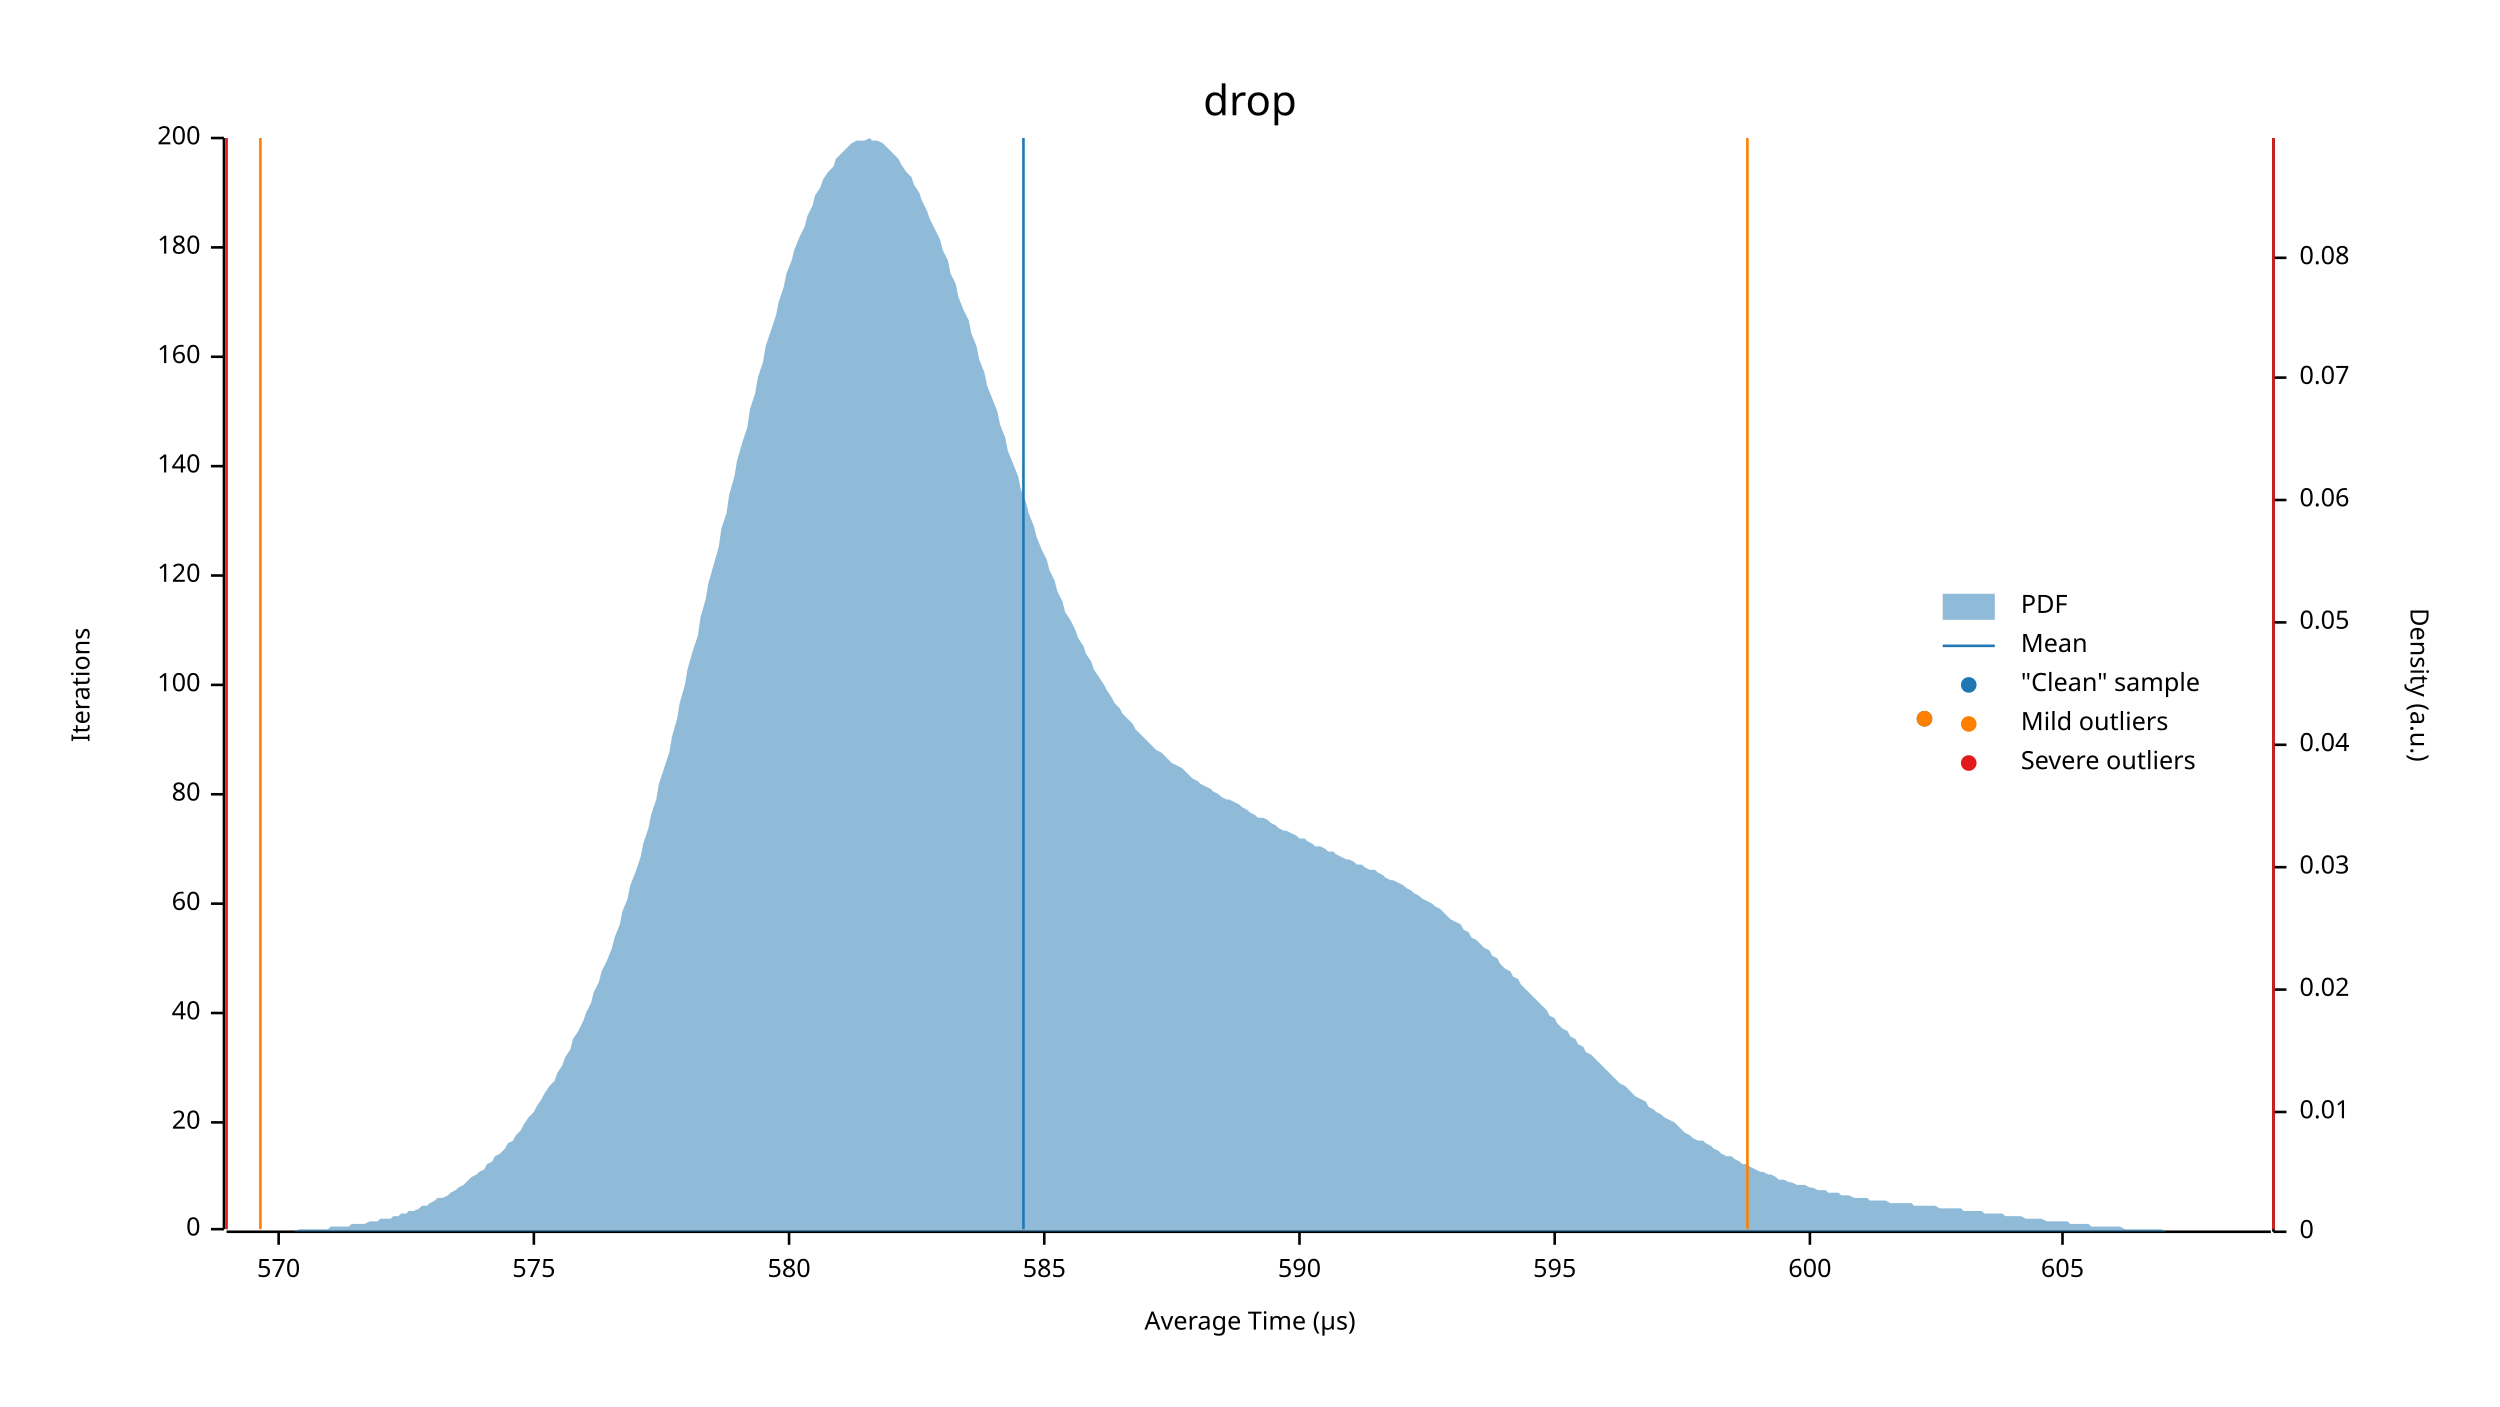
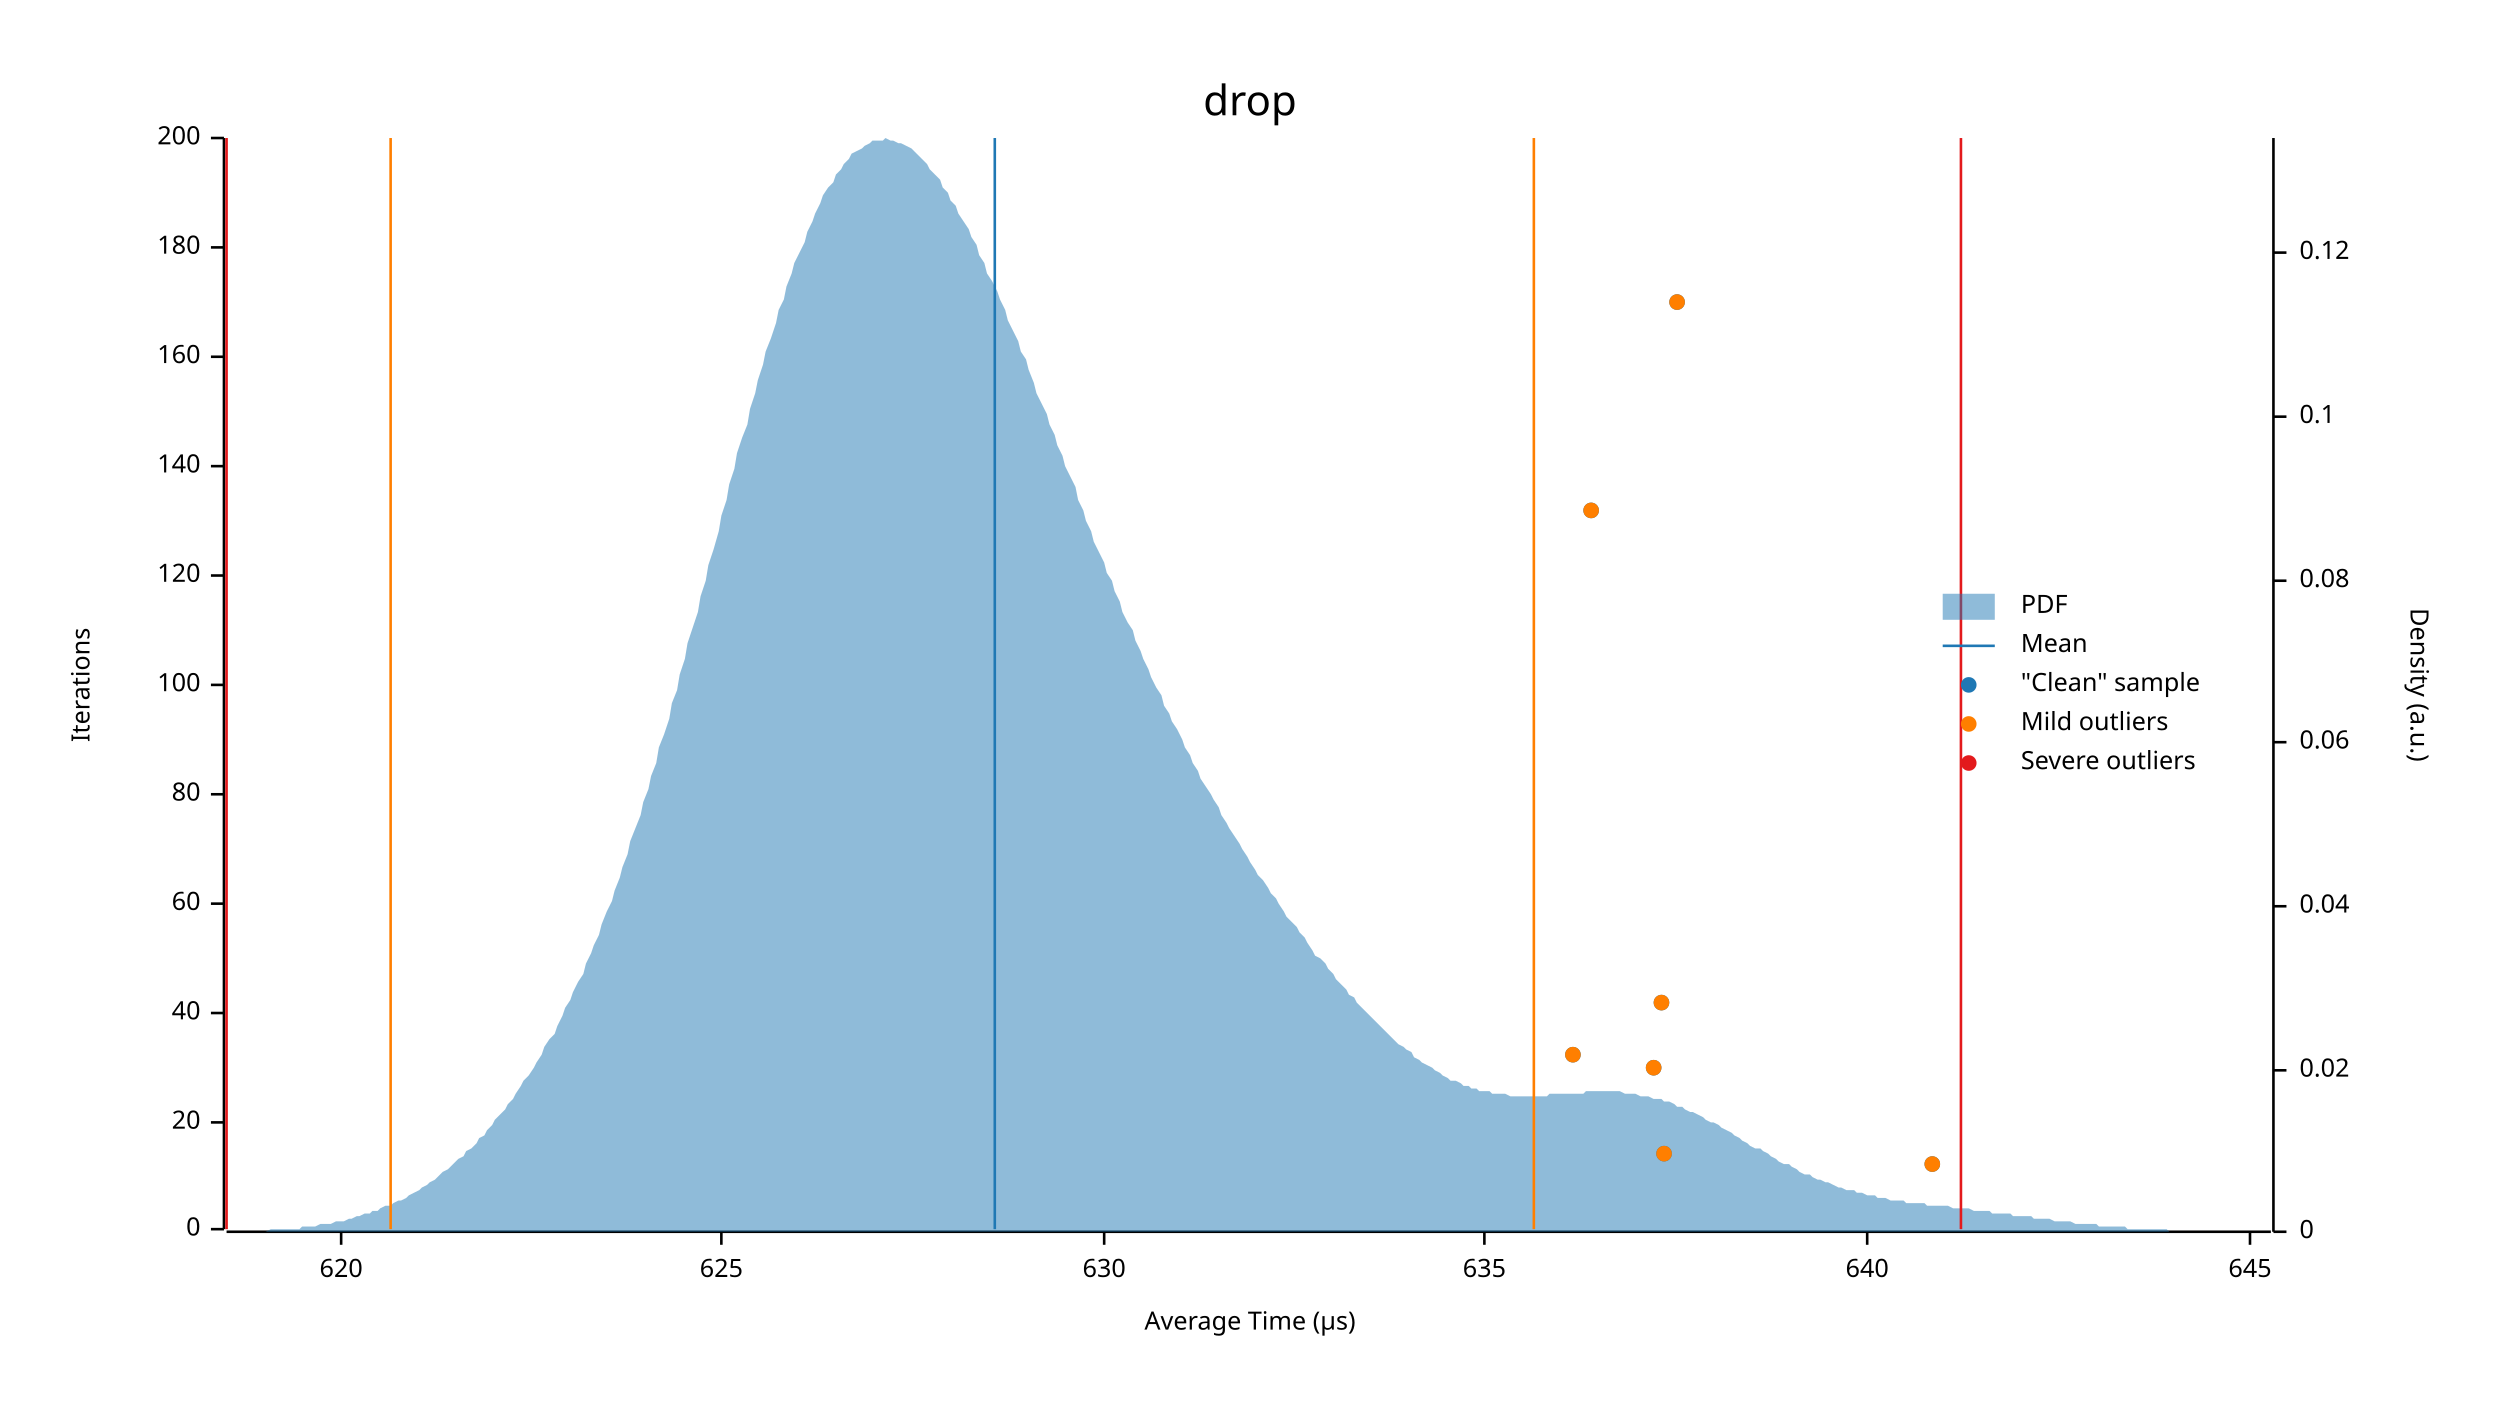
<svg xmlns="http://www.w3.org/2000/svg" width="960" height="540" viewBox="0 0 960 540">
  <text x="480" y="32" dy="0.76em" text-anchor="middle" font-family="sans-serif" font-size="16.129" opacity="1" fill="#000000">
drop
</text>
  <text x="27" y="263" dy="0.76em" text-anchor="middle" font-family="sans-serif" font-size="9.677" opacity="1" fill="#000000" transform="rotate(270, 27, 263)">
Iterations
</text>
  <text x="480" y="513" dy="-0.5ex" text-anchor="middle" font-family="sans-serif" font-size="9.677" opacity="1" fill="#000000">
Average Time (µs)
</text>
  <polyline fill="none" opacity="1" stroke="#000000" stroke-width="1" points="86,53 86,472 " />
  <text x="77" y="472" dy="0.5ex" text-anchor="end" font-family="sans-serif" font-size="9.677" opacity="1" fill="#000000">
0
</text>
  <polyline fill="none" opacity="1" stroke="#000000" stroke-width="1" points="81,472 86,472 " />
  <text x="77" y="431" dy="0.5ex" text-anchor="end" font-family="sans-serif" font-size="9.677" opacity="1" fill="#000000">
20
</text>
  <polyline fill="none" opacity="1" stroke="#000000" stroke-width="1" points="81,431 86,431 " />
  <text x="77" y="389" dy="0.5ex" text-anchor="end" font-family="sans-serif" font-size="9.677" opacity="1" fill="#000000">
40
</text>
  <polyline fill="none" opacity="1" stroke="#000000" stroke-width="1" points="81,389 86,389 " />
  <text x="77" y="347" dy="0.5ex" text-anchor="end" font-family="sans-serif" font-size="9.677" opacity="1" fill="#000000">
60
</text>
  <polyline fill="none" opacity="1" stroke="#000000" stroke-width="1" points="81,347 86,347 " />
  <text x="77" y="305" dy="0.5ex" text-anchor="end" font-family="sans-serif" font-size="9.677" opacity="1" fill="#000000">
80
</text>
  <polyline fill="none" opacity="1" stroke="#000000" stroke-width="1" points="81,305 86,305 " />
  <text x="77" y="263" dy="0.5ex" text-anchor="end" font-family="sans-serif" font-size="9.677" opacity="1" fill="#000000">
100
</text>
  <polyline fill="none" opacity="1" stroke="#000000" stroke-width="1" points="81,263 86,263 " />
  <text x="77" y="221" dy="0.5ex" text-anchor="end" font-family="sans-serif" font-size="9.677" opacity="1" fill="#000000">
120
</text>
  <polyline fill="none" opacity="1" stroke="#000000" stroke-width="1" points="81,221 86,221 " />
  <text x="77" y="179" dy="0.5ex" text-anchor="end" font-family="sans-serif" font-size="9.677" opacity="1" fill="#000000">
140
</text>
  <polyline fill="none" opacity="1" stroke="#000000" stroke-width="1" points="81,179 86,179 " />
  <text x="77" y="137" dy="0.5ex" text-anchor="end" font-family="sans-serif" font-size="9.677" opacity="1" fill="#000000">
160
</text>
  <polyline fill="none" opacity="1" stroke="#000000" stroke-width="1" points="81,137 86,137 " />
  <text x="77" y="95" dy="0.5ex" text-anchor="end" font-family="sans-serif" font-size="9.677" opacity="1" fill="#000000">
180
</text>
  <polyline fill="none" opacity="1" stroke="#000000" stroke-width="1" points="81,95 86,95 " />
  <text x="77" y="53" dy="0.5ex" text-anchor="end" font-family="sans-serif" font-size="9.677" opacity="1" fill="#000000">
200
</text>
  <polyline fill="none" opacity="1" stroke="#000000" stroke-width="1" points="81,53 86,53 " />
  <polyline fill="none" opacity="1" stroke="#000000" stroke-width="1" points="87,473 872,473 " />
-   <text x="107" y="483" dy="0.76em" text-anchor="middle" font-family="sans-serif" font-size="9.677" opacity="1" fill="#000000">
- 570
+   <text x="131" y="483" dy="0.76em" text-anchor="middle" font-family="sans-serif" font-size="9.677" opacity="1" fill="#000000">
+ 620
</text>
-   <polyline fill="none" opacity="1" stroke="#000000" stroke-width="1" points="107,473 107,478 " />
-   <text x="205" y="483" dy="0.76em" text-anchor="middle" font-family="sans-serif" font-size="9.677" opacity="1" fill="#000000">
- 575
+   <polyline fill="none" opacity="1" stroke="#000000" stroke-width="1" points="131,473 131,478 " />
+   <text x="277" y="483" dy="0.76em" text-anchor="middle" font-family="sans-serif" font-size="9.677" opacity="1" fill="#000000">
+ 625
</text>
-   <polyline fill="none" opacity="1" stroke="#000000" stroke-width="1" points="205,473 205,478 " />
-   <text x="303" y="483" dy="0.76em" text-anchor="middle" font-family="sans-serif" font-size="9.677" opacity="1" fill="#000000">
- 580
+   <polyline fill="none" opacity="1" stroke="#000000" stroke-width="1" points="277,473 277,478 " />
+   <text x="424" y="483" dy="0.76em" text-anchor="middle" font-family="sans-serif" font-size="9.677" opacity="1" fill="#000000">
+ 630
</text>
-   <polyline fill="none" opacity="1" stroke="#000000" stroke-width="1" points="303,473 303,478 " />
-   <text x="401" y="483" dy="0.76em" text-anchor="middle" font-family="sans-serif" font-size="9.677" opacity="1" fill="#000000">
- 585
+   <polyline fill="none" opacity="1" stroke="#000000" stroke-width="1" points="424,473 424,478 " />
+   <text x="570" y="483" dy="0.76em" text-anchor="middle" font-family="sans-serif" font-size="9.677" opacity="1" fill="#000000">
+ 635
</text>
-   <polyline fill="none" opacity="1" stroke="#000000" stroke-width="1" points="401,473 401,478 " />
-   <text x="499" y="483" dy="0.76em" text-anchor="middle" font-family="sans-serif" font-size="9.677" opacity="1" fill="#000000">
- 590
+   <polyline fill="none" opacity="1" stroke="#000000" stroke-width="1" points="570,473 570,478 " />
+   <text x="717" y="483" dy="0.76em" text-anchor="middle" font-family="sans-serif" font-size="9.677" opacity="1" fill="#000000">
+ 640
</text>
-   <polyline fill="none" opacity="1" stroke="#000000" stroke-width="1" points="499,473 499,478 " />
-   <text x="597" y="483" dy="0.76em" text-anchor="middle" font-family="sans-serif" font-size="9.677" opacity="1" fill="#000000">
- 595
+   <polyline fill="none" opacity="1" stroke="#000000" stroke-width="1" points="717,473 717,478 " />
+   <text x="864" y="483" dy="0.76em" text-anchor="middle" font-family="sans-serif" font-size="9.677" opacity="1" fill="#000000">
+ 645
</text>
-   <polyline fill="none" opacity="1" stroke="#000000" stroke-width="1" points="597,473 597,478 " />
-   <text x="695" y="483" dy="0.76em" text-anchor="middle" font-family="sans-serif" font-size="9.677" opacity="1" fill="#000000">
- 600
- </text>
-   <polyline fill="none" opacity="1" stroke="#000000" stroke-width="1" points="695,473 695,478 " />
-   <text x="792" y="483" dy="0.76em" text-anchor="middle" font-family="sans-serif" font-size="9.677" opacity="1" fill="#000000">
- 605
- </text>
-   <polyline fill="none" opacity="1" stroke="#000000" stroke-width="1" points="792,473 792,478 " />
+   <polyline fill="none" opacity="1" stroke="#000000" stroke-width="1" points="864,473 864,478 " />
  <text x="933" y="263" dy="0.76em" text-anchor="middle" font-family="sans-serif" font-size="9.677" opacity="1" fill="#000000" transform="rotate(90, 933, 263)">
Density (a.u.)
</text>
  <polyline fill="none" opacity="1" stroke="#000000" stroke-width="1" points="873,53 873,473 " />
  <text x="883" y="473" dy="0.5ex" text-anchor="start" font-family="sans-serif" font-size="9.677" opacity="1" fill="#000000">
0
</text>
  <polyline fill="none" opacity="1" stroke="#000000" stroke-width="1" points="873,473 878,473 " />
-   <text x="883" y="427" dy="0.5ex" text-anchor="start" font-family="sans-serif" font-size="9.677" opacity="1" fill="#000000">
- 0.01
- </text>
-   <polyline fill="none" opacity="1" stroke="#000000" stroke-width="1" points="873,427 878,427 " />
-   <text x="883" y="380" dy="0.5ex" text-anchor="start" font-family="sans-serif" font-size="9.677" opacity="1" fill="#000000">
+   <text x="883" y="411" dy="0.5ex" text-anchor="start" font-family="sans-serif" font-size="9.677" opacity="1" fill="#000000">
0.02
</text>
-   <polyline fill="none" opacity="1" stroke="#000000" stroke-width="1" points="873,380 878,380 " />
-   <text x="883" y="333" dy="0.5ex" text-anchor="start" font-family="sans-serif" font-size="9.677" opacity="1" fill="#000000">
- 0.03
- </text>
-   <polyline fill="none" opacity="1" stroke="#000000" stroke-width="1" points="873,333 878,333 " />
-   <text x="883" y="286" dy="0.5ex" text-anchor="start" font-family="sans-serif" font-size="9.677" opacity="1" fill="#000000">
+   <polyline fill="none" opacity="1" stroke="#000000" stroke-width="1" points="873,411 878,411 " />
+   <text x="883" y="348" dy="0.5ex" text-anchor="start" font-family="sans-serif" font-size="9.677" opacity="1" fill="#000000">
0.04
</text>
-   <polyline fill="none" opacity="1" stroke="#000000" stroke-width="1" points="873,286 878,286 " />
-   <text x="883" y="239" dy="0.5ex" text-anchor="start" font-family="sans-serif" font-size="9.677" opacity="1" fill="#000000">
- 0.05
- </text>
-   <polyline fill="none" opacity="1" stroke="#000000" stroke-width="1" points="873,239 878,239 " />
-   <text x="883" y="192" dy="0.5ex" text-anchor="start" font-family="sans-serif" font-size="9.677" opacity="1" fill="#000000">
+   <polyline fill="none" opacity="1" stroke="#000000" stroke-width="1" points="873,348 878,348 " />
+   <text x="883" y="285" dy="0.5ex" text-anchor="start" font-family="sans-serif" font-size="9.677" opacity="1" fill="#000000">
0.06
</text>
-   <polyline fill="none" opacity="1" stroke="#000000" stroke-width="1" points="873,192 878,192 " />
-   <text x="883" y="145" dy="0.5ex" text-anchor="start" font-family="sans-serif" font-size="9.677" opacity="1" fill="#000000">
- 0.07
- </text>
-   <polyline fill="none" opacity="1" stroke="#000000" stroke-width="1" points="873,145 878,145 " />
-   <text x="883" y="99" dy="0.5ex" text-anchor="start" font-family="sans-serif" font-size="9.677" opacity="1" fill="#000000">
+   <polyline fill="none" opacity="1" stroke="#000000" stroke-width="1" points="873,285 878,285 " />
+   <text x="883" y="223" dy="0.5ex" text-anchor="start" font-family="sans-serif" font-size="9.677" opacity="1" fill="#000000">
0.08
</text>
-   <polyline fill="none" opacity="1" stroke="#000000" stroke-width="1" points="873,99 878,99 " />
-   <polygon opacity="0.5" fill="#1F78B4" points="87,473 88,473 90,473 91,473 93,473 94,473 96,473 98,473 99,473 101,473 102,473 104,473 105,473 107,473 109,473 110,473 112,473 113,473 115,472 116,472 118,472 120,472 121,472 123,472 124,472 126,472 127,471 129,471 131,471 132,471 134,471 135,470 137,470 138,470 140,470 142,469 143,469 145,469 146,468 148,468 150,468 151,467 153,467 154,466 156,466 157,465 159,465 161,464 162,463 164,463 165,462 167,461 168,460 170,460 172,459 173,458 175,457 176,456 178,455 179,454 181,452 183,451 184,450 186,449 187,447 189,446 190,444 192,443 194,441 195,439 197,438 198,436 200,434 201,432 203,429 205,427 206,425 208,422 209,420 211,417 213,415 214,412 216,409 217,406 219,403 220,399 222,396 224,392 225,389 227,385 228,381 230,377 231,373 233,369 235,364 236,360 238,355 239,350 241,345 242,340 244,335 246,329 247,324 249,318 250,313 252,307 253,301 255,295 257,289 258,283 260,276 261,270 263,263 264,257 266,250 268,244 269,237 271,230 272,224 274,217 276,210 277,203 279,197 280,190 282,183 283,177 285,170 287,164 288,157 290,151 291,145 293,139 294,133 296,127 298,121 299,116 301,110 302,105 304,100 305,96 307,91 309,87 310,83 312,79 313,75 315,72 316,69 318,66 320,64 321,61 323,59 324,58 326,56 327,55 329,54 331,54 332,54 334,53 335,54 337,54 339,55 340,56 342,58 343,59 345,61 346,63 348,66 350,68 351,71 353,74 354,77 356,81 357,84 359,88 361,92 362,96 364,100 365,105 367,109 368,114 370,119 372,123 373,128 375,133 376,138 378,143 379,148 381,153 383,158 384,163 386,168 387,173 389,178 391,183 392,188 394,193 395,197 397,202 398,206 400,211 402,215 403,219 405,223 406,227 408,231 409,235 411,238 413,242 414,245 416,248 417,251 419,254 420,257 422,260 424,263 425,265 427,268 428,270 430,272 431,274 433,276 435,278 436,280 438,282 439,283 441,285 442,286 444,288 446,289 447,290 449,292 450,293 452,294 454,295 455,296 457,298 458,299 460,300 461,301 463,302 465,303 466,304 468,305 469,306 471,307 472,307 474,308 476,309 477,310 479,311 480,312 482,313 483,314 485,314 487,315 488,316 490,317 491,318 493,319 494,319 496,320 498,321 499,322 501,322 502,323 504,324 505,325 507,325 509,326 510,327 512,327 513,328 515,329 517,330 518,330 520,331 521,332 523,332 524,333 526,334 528,334 529,335 531,336 532,337 534,338 535,338 537,339 539,340 540,341 542,342 543,343 545,344 546,345 548,346 550,347 551,348 553,349 554,350 556,352 557,353 559,354 561,355 562,357 564,358 565,360 567,361 568,362 570,364 572,365 573,367 575,368 576,370 578,372 580,373 581,375 583,376 584,378 586,380 587,381 589,383 591,385 592,386 594,388 595,390 597,391 598,393 600,395 602,396 603,398 605,399 606,401 608,402 609,404 611,405 613,407 614,408 616,410 617,411 619,413 620,414 622,416 624,417 625,418 627,420 628,421 630,422 632,423 633,425 635,426 636,427 638,428 639,429 641,430 643,431 644,432 646,434 647,435 649,436 650,437 652,438 654,438 655,439 657,440 658,441 660,442 661,443 663,444 665,444 666,445 668,446 669,447 671,447 672,448 674,449 676,450 677,450 679,451 680,451 682,452 683,453 685,453 687,454 688,454 690,455 691,455 693,455 695,456 696,456 698,457 699,457 701,457 702,458 704,458 706,458 707,459 709,459 710,459 712,460 713,460 715,460 717,460 718,461 720,461 721,461 723,461 724,461 726,462 728,462 729,462 731,462 732,462 734,462 735,463 737,463 739,463 740,463 742,463 743,463 745,464 746,464 748,464 750,464 751,464 753,464 754,465 756,465 758,465 759,465 761,465 762,466 764,466 765,466 767,466 769,466 770,467 772,467 773,467 775,467 776,467 778,468 780,468 781,468 783,468 784,468 786,469 787,469 789,469 791,469 792,469 794,469 795,470 797,470 798,470 800,470 802,470 803,471 805,471 806,471 808,471 809,471 811,471 813,471 814,471 816,472 817,472 819,472 821,472 822,472 824,472 825,472 827,472 828,472 830,472 832,473 833,473 835,473 836,473 838,473 839,473 841,473 843,473 844,473 846,473 847,473 849,473 850,473 852,473 854,473 855,473 857,473 858,473 860,473 861,473 863,473 865,473 866,473 868,473 869,473 871,473 873,473 873,473 87,473 " />
-   <polyline fill="none" opacity="1" stroke="#1F78B4" stroke-width="1" points="393,472 393,53 " />
-   <polyline fill="none" opacity="1" stroke="#FF7F00" stroke-width="1" points="100,472 100,53 " />
-   <polyline fill="none" opacity="1" stroke="#FF7F00" stroke-width="1" points="671,472 671,53 " />
+   <polyline fill="none" opacity="1" stroke="#000000" stroke-width="1" points="873,223 878,223 " />
+   <text x="883" y="160" dy="0.5ex" text-anchor="start" font-family="sans-serif" font-size="9.677" opacity="1" fill="#000000">
+ 0.1
+ </text>
+   <polyline fill="none" opacity="1" stroke="#000000" stroke-width="1" points="873,160 878,160 " />
+   <text x="883" y="97" dy="0.5ex" text-anchor="start" font-family="sans-serif" font-size="9.677" opacity="1" fill="#000000">
+ 0.12
+ </text>
+   <polyline fill="none" opacity="1" stroke="#000000" stroke-width="1" points="873,97 878,97 " />
+   <polygon opacity="0.5" fill="#1F78B4" points="87,473 88,473 90,473 91,473 93,473 94,473 96,473 98,473 99,473 101,473 102,473 104,472 105,472 107,472 109,472 110,472 112,472 113,472 115,472 116,471 118,471 120,471 121,471 123,470 124,470 126,470 127,470 129,469 131,469 132,469 134,468 135,468 137,467 138,467 140,466 142,466 143,465 145,465 146,464 148,463 150,463 151,462 153,461 154,461 156,460 157,459 159,458 161,457 162,456 164,455 165,454 167,453 168,452 170,450 172,449 173,448 175,446 176,445 178,444 179,442 181,441 183,439 184,437 186,436 187,434 189,432 190,430 192,428 194,426 195,424 197,422 198,420 200,417 201,415 203,413 205,410 206,408 208,405 209,402 211,399 213,397 214,394 216,390 217,387 219,384 220,381 222,377 224,374 225,370 227,366 228,363 230,359 231,355 233,350 235,346 236,342 238,337 239,333 241,328 242,323 244,318 246,313 247,308 249,303 250,298 252,293 253,287 255,282 257,276 258,270 260,265 261,259 263,253 264,247 266,241 268,235 269,229 271,223 272,217 274,211 276,204 277,198 279,192 280,186 282,180 283,174 285,168 287,163 288,157 290,151 291,146 293,140 294,135 296,130 298,124 299,119 301,115 302,110 304,105 305,101 307,97 309,93 310,89 312,85 313,82 315,78 316,75 318,72 320,70 321,67 323,65 324,63 326,61 327,59 329,58 331,57 332,56 334,55 335,54 337,54 339,54 340,53 342,54 343,54 345,55 346,55 348,56 350,57 351,58 353,60 354,61 356,63 357,65 359,67 361,69 362,72 364,74 365,77 367,79 368,82 370,85 372,88 373,91 375,94 376,98 378,101 379,105 381,108 383,112 384,115 386,119 387,123 389,127 391,131 392,135 394,138 395,142 397,147 398,151 400,155 402,159 403,163 405,167 406,171 408,175 409,179 411,183 413,187 414,192 416,196 417,200 419,204 420,208 422,212 424,216 425,220 427,223 428,227 430,231 431,235 433,239 435,242 436,246 438,250 439,253 441,257 442,260 444,264 446,267 447,271 449,274 450,277 452,280 454,284 455,287 457,290 458,293 460,296 461,299 463,302 465,305 466,307 468,310 469,313 471,316 472,318 474,321 476,324 477,326 479,329 480,331 482,334 483,336 485,338 487,341 488,343 490,345 491,347 493,350 494,352 496,354 498,356 499,358 501,360 502,362 504,365 505,367 507,368 509,370 510,372 512,374 513,376 515,378 517,380 518,382 520,383 521,385 523,387 524,388 526,390 528,392 529,393 531,395 532,396 534,398 535,399 537,401 539,402 540,403 542,404 543,406 545,407 546,408 548,409 550,410 551,411 553,412 554,413 556,414 557,415 559,415 561,416 562,417 564,417 565,418 567,418 568,419 570,419 572,419 573,420 575,420 576,420 578,420 580,421 581,421 583,421 584,421 586,421 587,421 589,421 591,421 592,421 594,421 595,420 597,420 598,420 600,420 602,420 603,420 605,420 606,420 608,420 609,419 611,419 613,419 614,419 616,419 617,419 619,419 620,419 622,419 624,420 625,420 627,420 628,420 630,421 632,421 633,421 635,422 636,422 638,422 639,423 641,423 643,424 644,425 646,425 647,426 649,427 650,427 652,428 654,429 655,430 657,431 658,431 660,432 661,433 663,434 665,435 666,436 668,437 669,438 671,439 672,440 674,441 676,441 677,442 679,443 680,444 682,445 683,446 685,447 687,447 688,448 690,449 691,450 693,451 695,451 696,452 698,453 699,453 701,454 702,454 704,455 706,456 707,456 709,457 710,457 712,457 713,458 715,458 717,459 718,459 720,459 721,460 723,460 724,460 726,461 728,461 729,461 731,461 732,462 734,462 735,462 737,462 739,462 740,463 742,463 743,463 745,463 746,463 748,463 750,464 751,464 753,464 754,464 756,464 758,465 759,465 761,465 762,465 764,465 765,466 767,466 769,466 770,466 772,466 773,467 775,467 776,467 778,467 780,467 781,468 783,468 784,468 786,468 787,468 789,469 791,469 792,469 794,469 795,469 797,470 798,470 800,470 802,470 803,470 805,470 806,471 808,471 809,471 811,471 813,471 814,471 816,471 817,472 819,472 821,472 822,472 824,472 825,472 827,472 828,472 830,472 832,472 833,473 835,473 836,473 838,473 839,473 841,473 843,473 844,473 846,473 847,473 849,473 850,473 852,473 854,473 855,473 857,473 858,473 860,473 861,473 863,473 865,473 866,473 868,473 869,473 871,473 873,473 873,473 87,473 " />
+   <polyline fill="none" opacity="1" stroke="#1F78B4" stroke-width="1" points="382,472 382,53 " />
+   <polyline fill="none" opacity="1" stroke="#FF7F00" stroke-width="1" points="150,472 150,53 " />
+   <polyline fill="none" opacity="1" stroke="#FF7F00" stroke-width="1" points="589,472 589,53 " />
  <polyline fill="none" opacity="1" stroke="#E31A1C" stroke-width="1" points="87,472 87,53 " />
-   <polyline fill="none" opacity="1" stroke="#E31A1C" stroke-width="1" points="873,472 873,53 " />
-   <circle cx="739" cy="276" r="3" opacity="1" fill="#1F78B4" stroke="none" stroke-width="1" />
-   <circle cx="739" cy="276" r="3" opacity="1" fill="#FF7F00" stroke="none" stroke-width="1" />
+   <polyline fill="none" opacity="1" stroke="#E31A1C" stroke-width="1" points="753,472 753,53 " />
+   <circle cx="742" cy="447" r="3" opacity="1" fill="#1F78B4" stroke="none" stroke-width="1" />
+   <circle cx="639" cy="443" r="3" opacity="1" fill="#1F78B4" stroke="none" stroke-width="1" />
+   <circle cx="635" cy="410" r="3" opacity="1" fill="#1F78B4" stroke="none" stroke-width="1" />
+   <circle cx="604" cy="405" r="3" opacity="1" fill="#1F78B4" stroke="none" stroke-width="1" />
+   <circle cx="638" cy="385" r="3" opacity="1" fill="#1F78B4" stroke="none" stroke-width="1" />
+   <circle cx="611" cy="196" r="3" opacity="1" fill="#1F78B4" stroke="none" stroke-width="1" />
+   <circle cx="644" cy="116" r="3" opacity="1" fill="#1F78B4" stroke="none" stroke-width="1" />
+   <circle cx="742" cy="447" r="3" opacity="1" fill="#FF7F00" stroke="none" stroke-width="1" />
+   <circle cx="639" cy="443" r="3" opacity="1" fill="#FF7F00" stroke="none" stroke-width="1" />
+   <circle cx="635" cy="410" r="3" opacity="1" fill="#FF7F00" stroke="none" stroke-width="1" />
+   <circle cx="604" cy="405" r="3" opacity="1" fill="#FF7F00" stroke="none" stroke-width="1" />
+   <circle cx="638" cy="385" r="3" opacity="1" fill="#FF7F00" stroke="none" stroke-width="1" />
+   <circle cx="611" cy="196" r="3" opacity="1" fill="#FF7F00" stroke="none" stroke-width="1" />
+   <circle cx="644" cy="116" r="3" opacity="1" fill="#FF7F00" stroke="none" stroke-width="1" />
  <text x="776" y="228" dy="0.76em" text-anchor="start" font-family="sans-serif" font-size="9.677" opacity="1" fill="#000000">
PDF
</text>
  <text x="776" y="243" dy="0.76em" text-anchor="start" font-family="sans-serif" font-size="9.677" opacity="1" fill="#000000">
Mean
</text>
  <text x="776" y="258" dy="0.76em" text-anchor="start" font-family="sans-serif" font-size="9.677" opacity="1" fill="#000000">
"Clean" sample
</text>
  <text x="776" y="273" dy="0.76em" text-anchor="start" font-family="sans-serif" font-size="9.677" opacity="1" fill="#000000">
Mild outliers
</text>
  <text x="776" y="288" dy="0.76em" text-anchor="start" font-family="sans-serif" font-size="9.677" opacity="1" fill="#000000">
Severe outliers
</text>
  <rect x="746" y="228" width="20" height="10" opacity="0.5" fill="#1F78B4" stroke="none" />
  <polyline fill="none" opacity="1" stroke="#1F78B4" stroke-width="1" points="746,248 766,248 " />
  <circle cx="756" cy="263" r="3" opacity="1" fill="#1F78B4" stroke="none" stroke-width="1" />
  <circle cx="756" cy="278" r="3" opacity="1" fill="#FF7F00" stroke="none" stroke-width="1" />
  <circle cx="756" cy="293" r="3" opacity="1" fill="#E31A1C" stroke="none" stroke-width="1" />
</svg>
